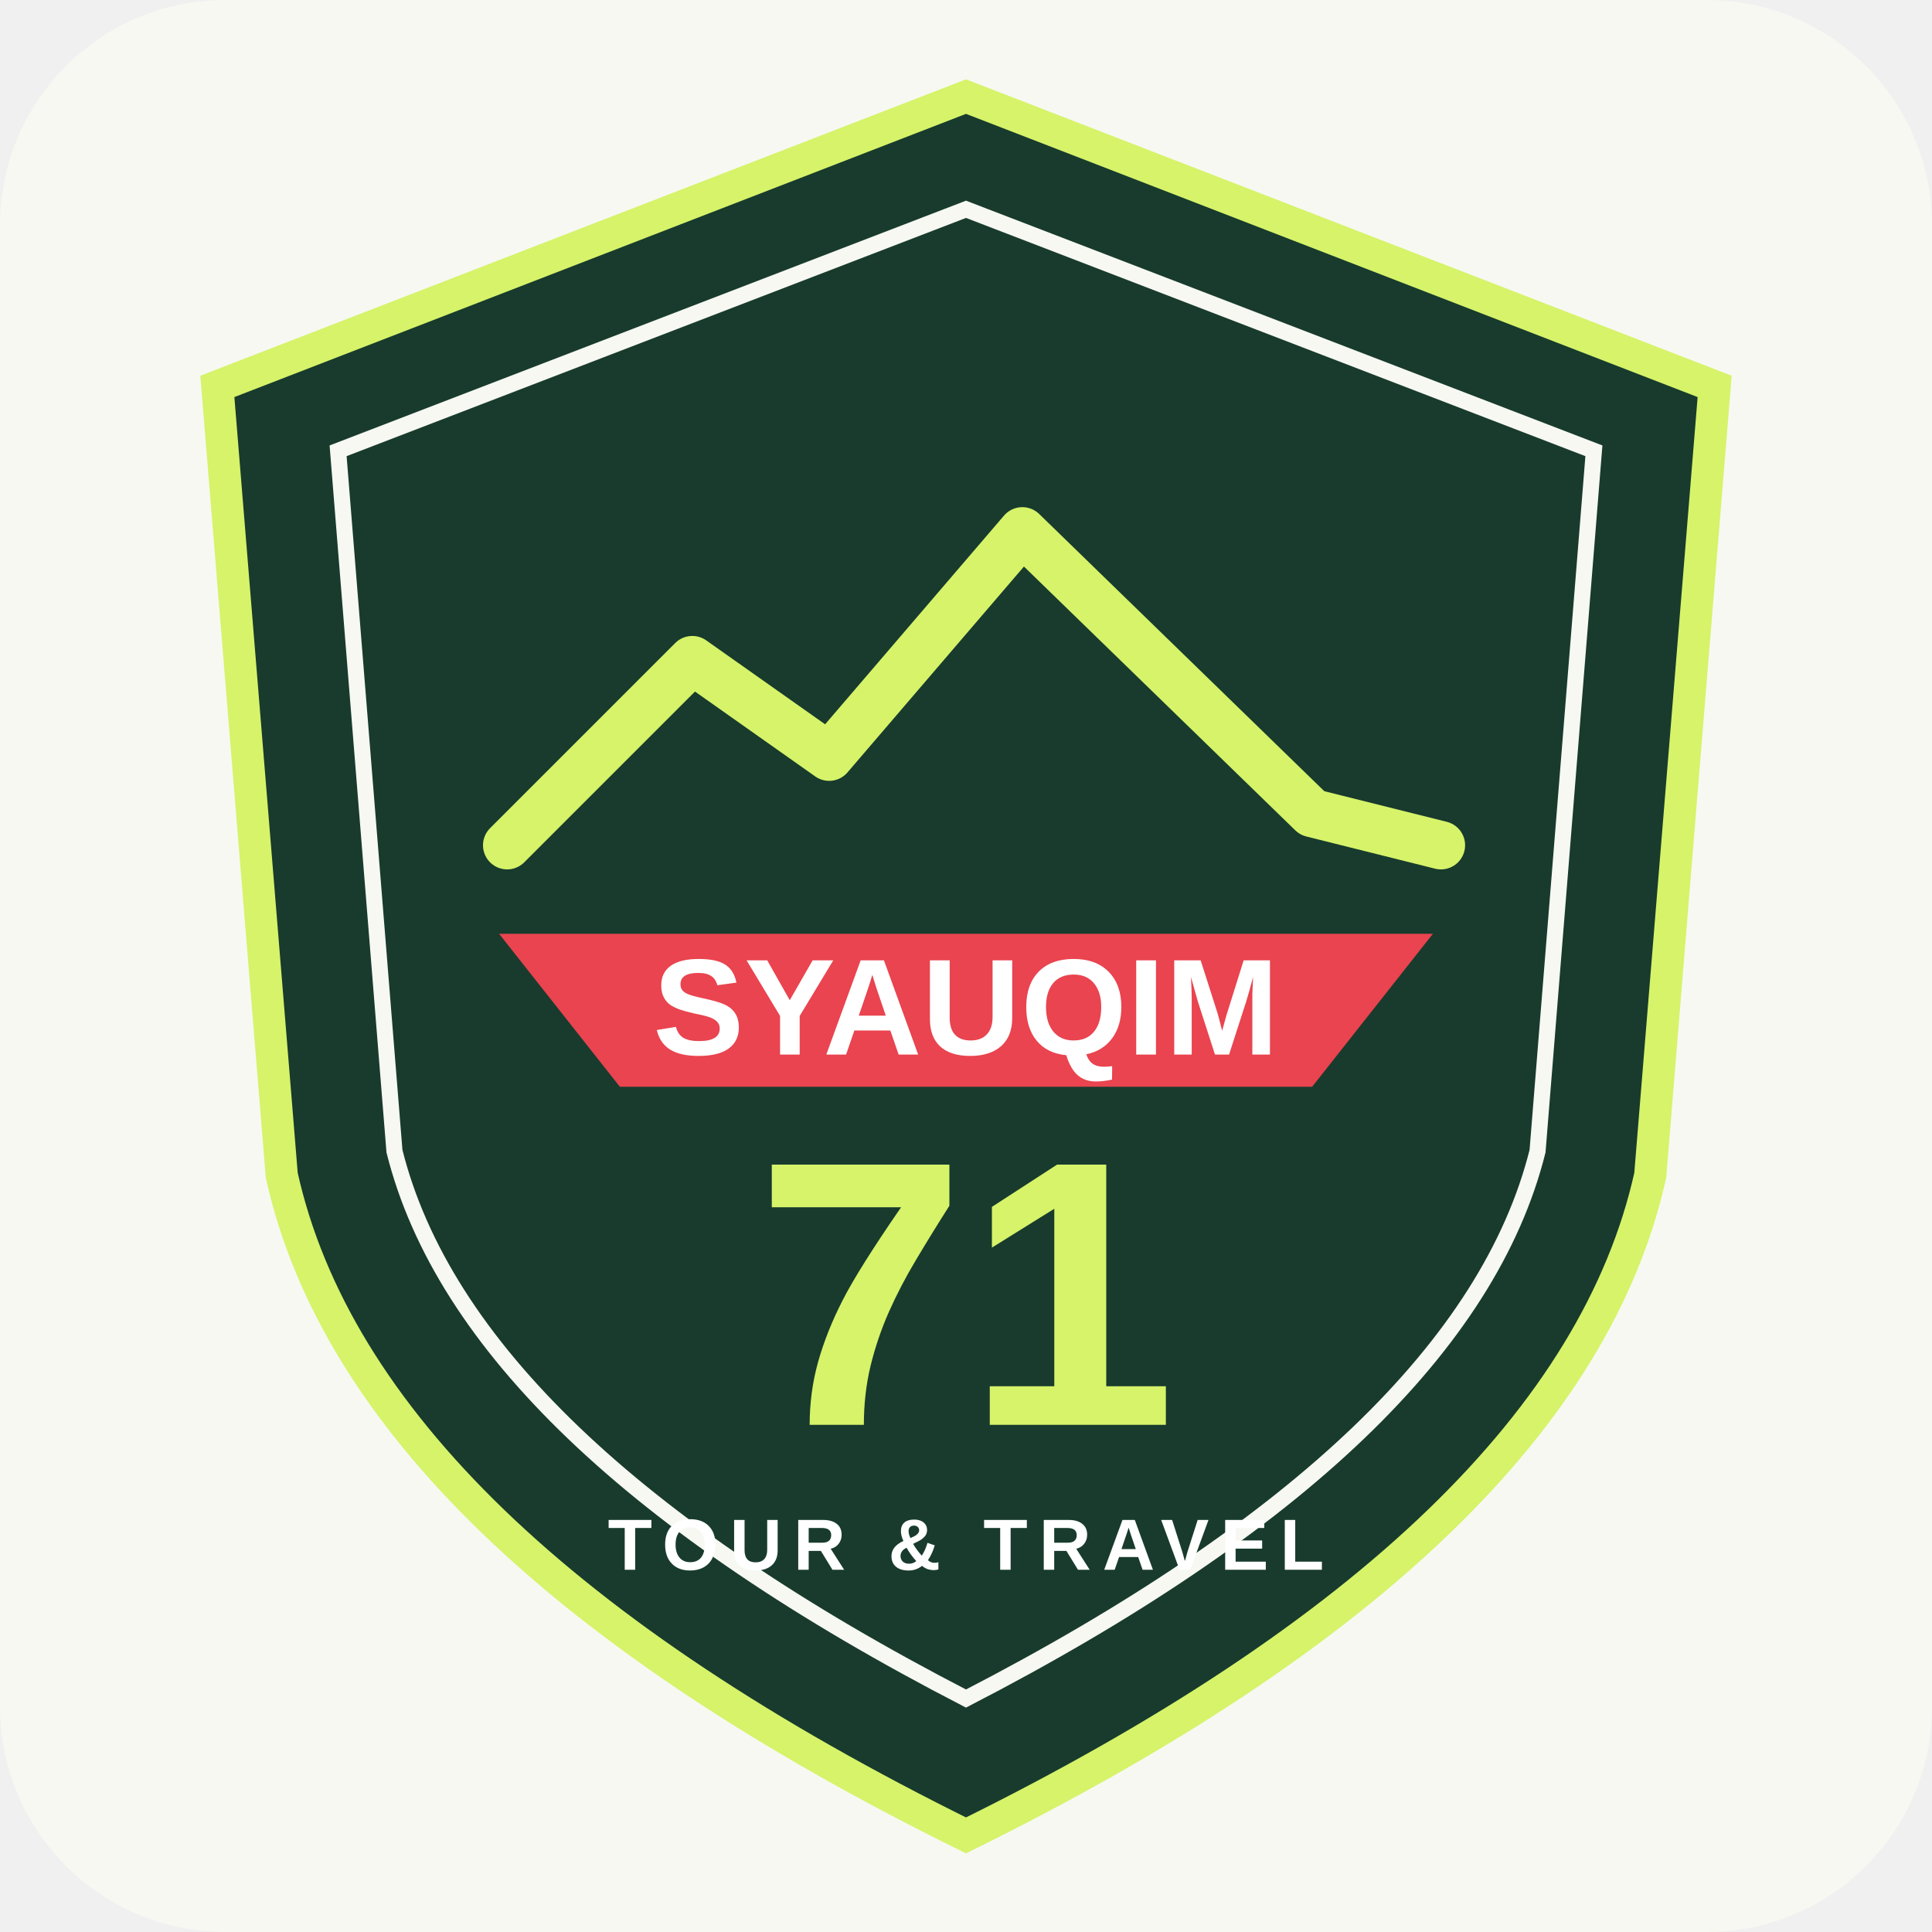
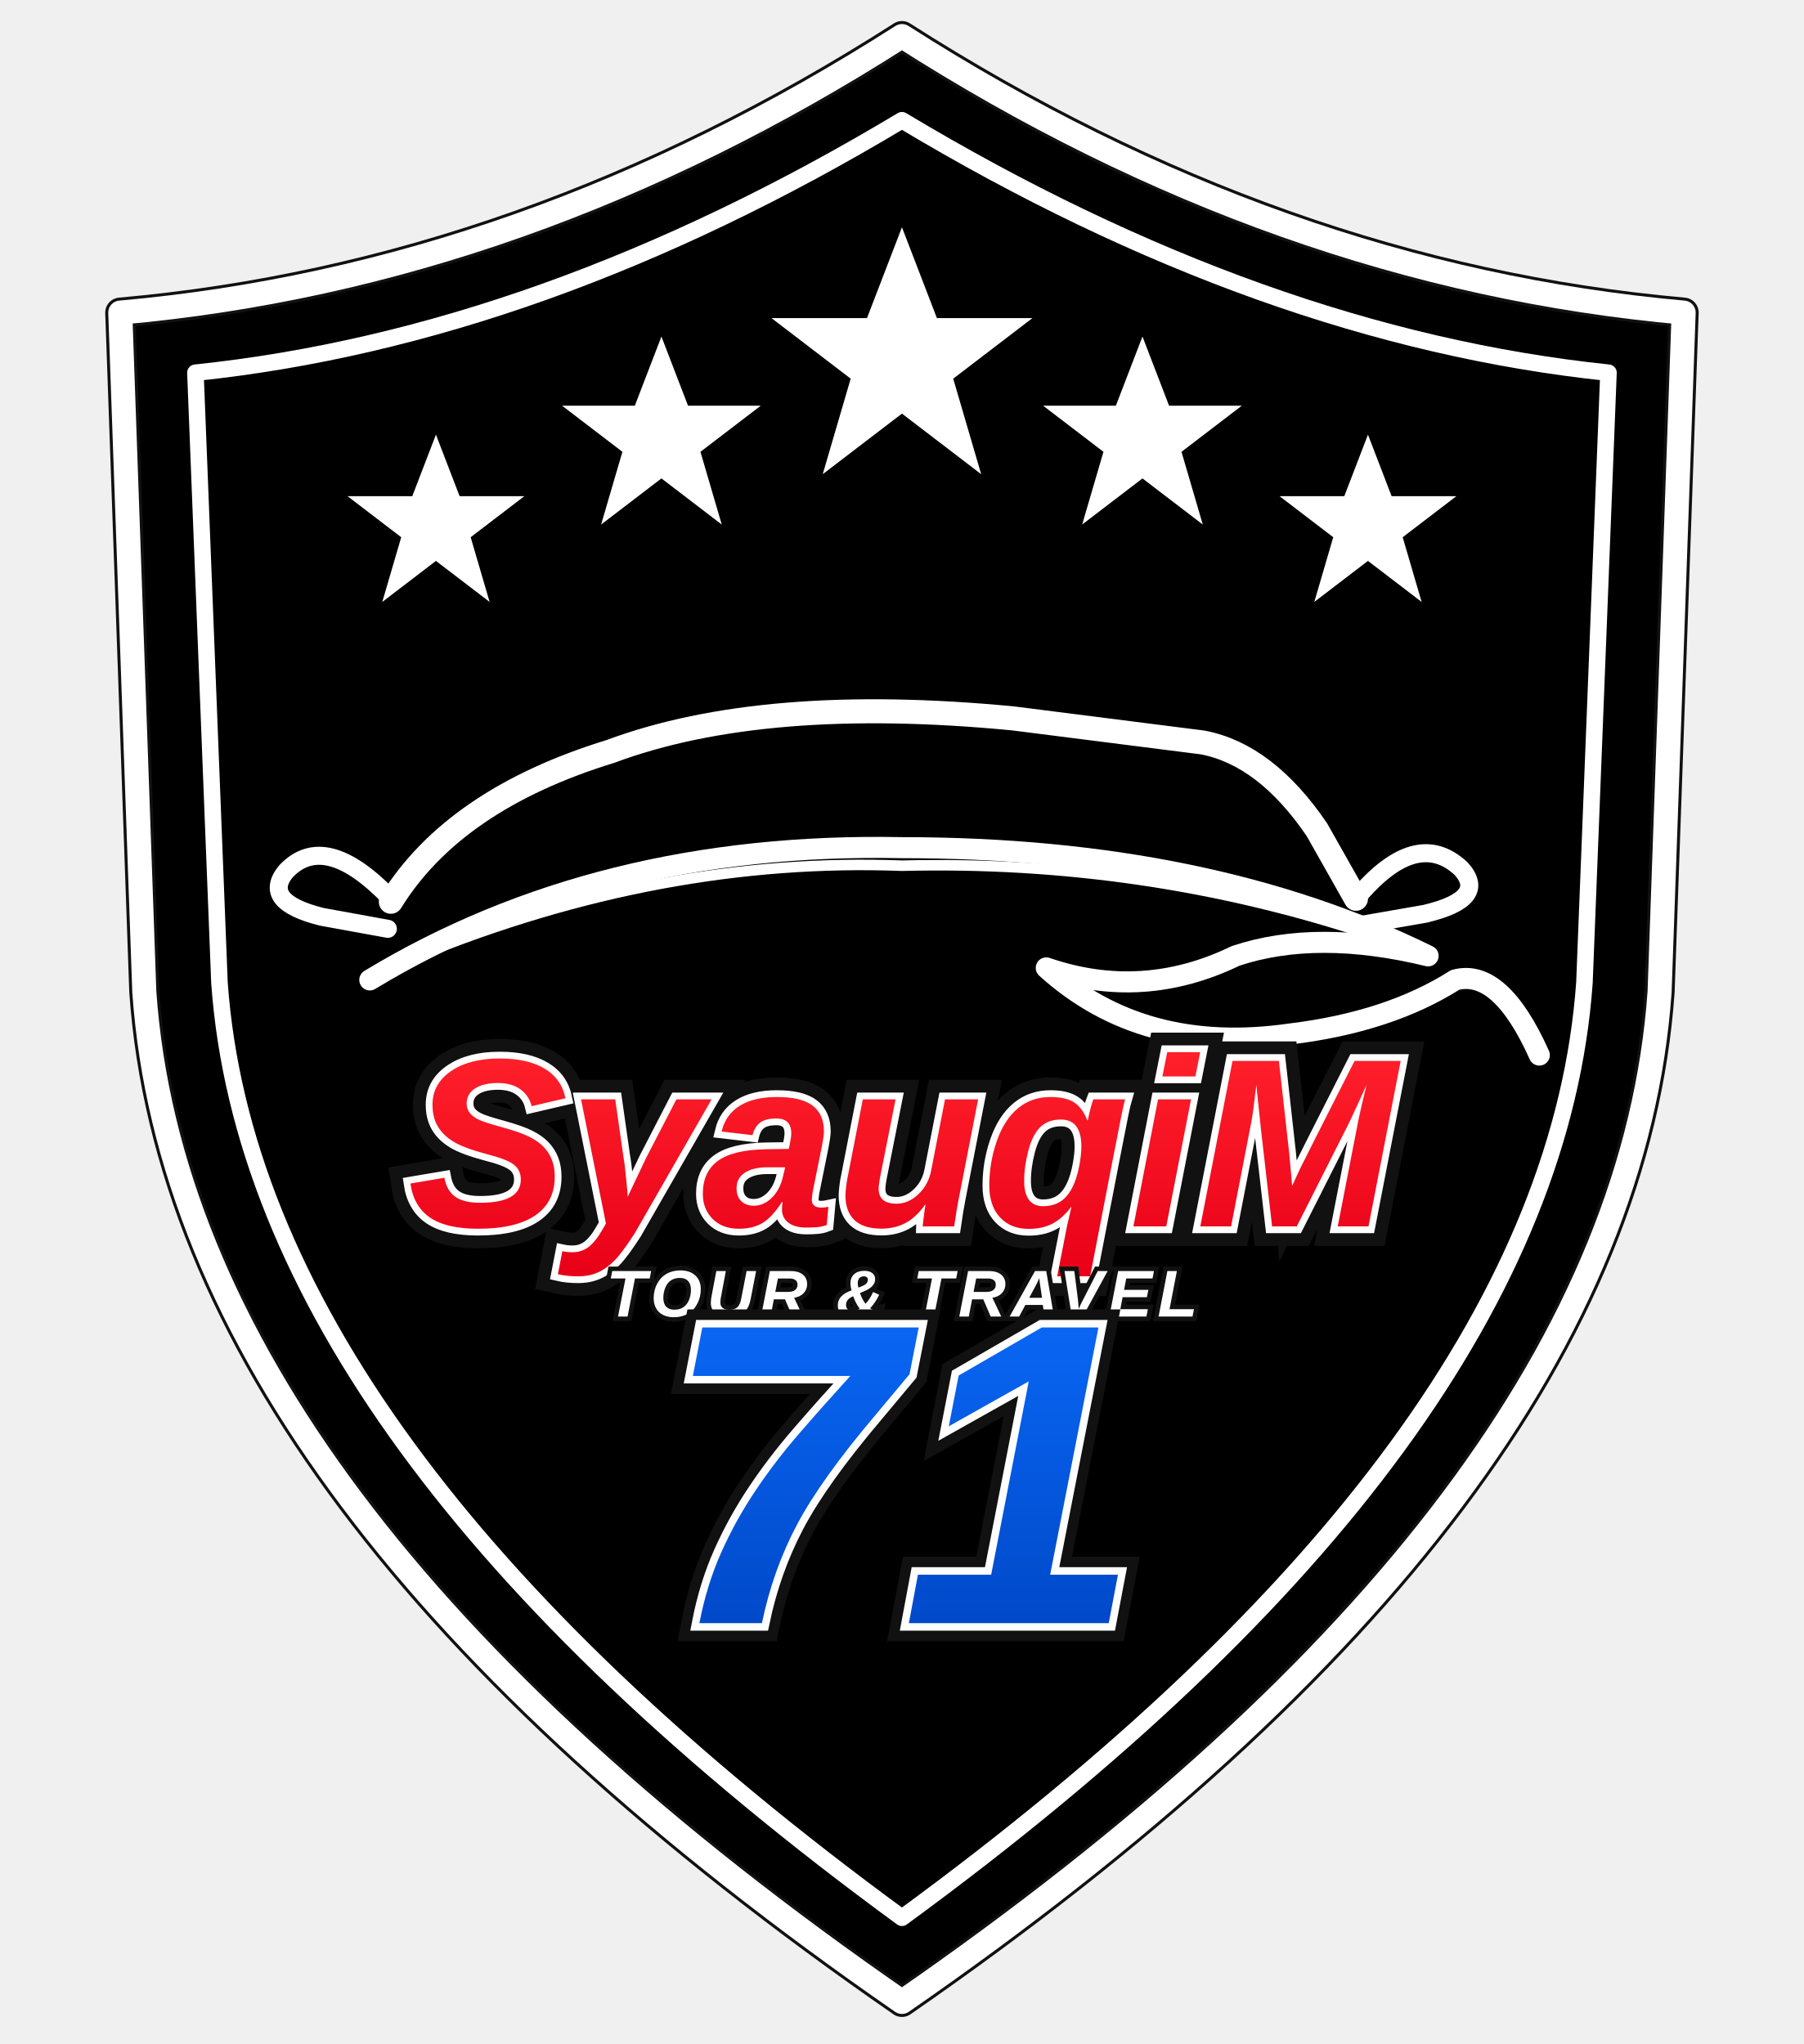
- <svg xmlns="http://www.w3.org/2000/svg" viewBox="0 0 240 240">
-   <rect width="240" height="240" rx="28" fill="#f7f8f2" />
-   <path d="M120 12 213 48 205 146Q195 191 120 228 45 191 35 146L27 48Z" fill="#183b2d" stroke="#d6f36a" stroke-width="4" />
-   <path d="M120 26 198 56 191 143Q182 179 120 211 58 179 49 143L42 56Z" fill="none" stroke="#f7f8f2" stroke-width="2" />
-   <path d="M63 105 86 82 103 94 127 66 163 101 179 105" fill="none" stroke="#d6f36a" stroke-width="6" stroke-linecap="round" stroke-linejoin="round" />
-   <path d="M62 116h116l-15 19H77z" fill="#e9444f" />
-   <text x="120" y="131" font-family="Arial,sans-serif" font-size="17" font-weight="900" text-anchor="middle" fill="#fff">SYAUQIM</text>
-   <text x="120" y="177" font-family="Arial,sans-serif" font-size="47" font-weight="900" text-anchor="middle" fill="#d6f36a">71</text>
-   <text x="120" y="195" font-family="Arial,sans-serif" font-size="9" font-weight="700" letter-spacing="1.4" text-anchor="middle" fill="#fff">TOUR &amp; TRAVEL</text>
+ <svg xmlns="http://www.w3.org/2000/svg" viewBox="0 0 600 680" role="img" aria-label="SyauqiM 71 Tour and Travel">
+   <defs>
+     <linearGradient id="red" x1="0" y1="0" x2="0" y2="1">
+       <stop stop-color="#ff202b" />
+       <stop offset="1" stop-color="#e90018" />
+     </linearGradient>
+     <linearGradient id="blue" x1="0" y1="0" x2="0" y2="1">
+       <stop stop-color="#0966f3" />
+       <stop offset="1" stop-color="#0049c9" />
+     </linearGradient>
+     <path id="shield" d="M300 12 Q425 92 560 104 L552 330 Q540 500 300 666 Q60 500 48 330 L40 104 Q175 92 300 12Z" />
+     <path id="star" d="M0 -28 7.5 -8.5 28 -8.5 11 4.5 17 25 0 12 -17 25 -11 4.5 -28 -8.5 -7.5 -8.5Z" />
+   </defs>
+   <use href="#shield" fill="#000" stroke="#111" stroke-width="10" stroke-linejoin="round" />
+   <use href="#shield" fill="none" stroke="#fff" stroke-width="8" stroke-linejoin="round" />
+   <path d="M300 40 Q420 112 535 124 L527 327 Q516 480 300 638 Q84 480 73 327 L65 124 Q180 112 300 40Z" fill="none" stroke="#fff" stroke-width="5.5" stroke-linejoin="round" />
+   <g fill="#fff">
+     <use href="#star" transform="translate(145 174) scale(1.05)" />
+     <use href="#star" transform="translate(220 145) scale(1.18)" />
+     <use href="#star" transform="translate(300 119) scale(1.55)" />
+     <use href="#star" transform="translate(380 145) scale(1.18)" />
+     <use href="#star" transform="translate(455 174) scale(1.05)" />
+   </g>
+   <g fill="none" stroke="#fff" stroke-linecap="round" stroke-linejoin="round">
+     <path d="M130 300 Q151 266 203 250 Q254 231 337 239 L400 247 Q421 251 438 276 L451 299" stroke-width="8" />
+     <path d="M123 326 Q199 280 300 282 Q402 282 475 318 Q438 309 411 318 Q380 333 348 322 Q380 351 429 344 Q462 340 484 326 Q499 322 512 351" stroke-width="7" />
+     <path d="M130 299q-22-23-35-9q-8 10 12 15l22 4M451 299q20-24 35-10q9 10-12 15l-23 4" stroke-width="6" />
+     <path d="M139 318 Q220 285 300 288 Q381 286 456 311" stroke-width="3.5" />
+   </g>
+   <g font-family="Arial Black,Arial,sans-serif" font-style="italic" font-weight="900" text-anchor="middle">
+     <text x="300" y="408" font-size="80" fill="#111" stroke="#111" stroke-width="13" paint-order="stroke">SyauqiM</text>
+     <text x="300" y="408" font-size="80" fill="url(#red)" stroke="#fff" stroke-width="4.5" paint-order="stroke">SyauqiM</text>
+     <text x="300" y="438" font-family="Arial,sans-serif" font-size="22" letter-spacing="1.7" fill="#fff" stroke="#111" stroke-width="3" paint-order="stroke">TOUR &amp; TRAVEL</text>
+     <text x="300" y="540" font-size="143" fill="#111" stroke="#111" stroke-width="12" paint-order="stroke">71</text>
+     <text x="300" y="540" font-size="143" fill="url(#blue)" stroke="#fff" stroke-width="5" paint-order="stroke">71</text>
+   </g>
</svg>
